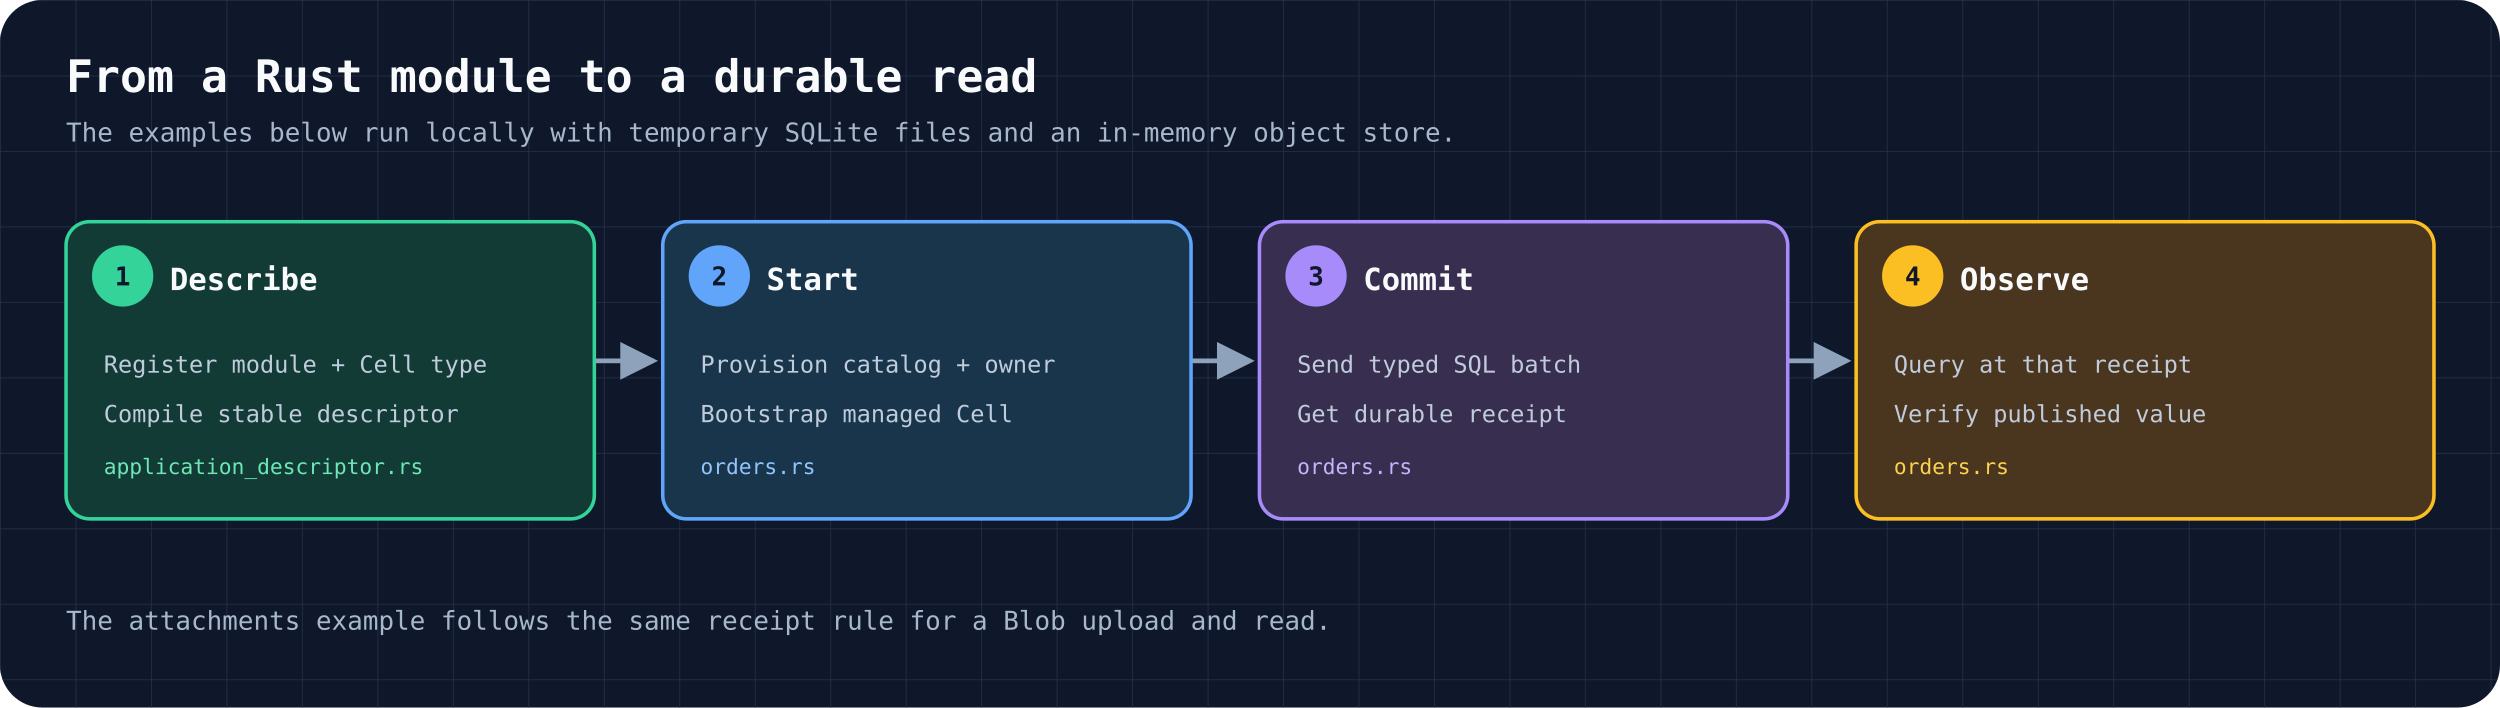
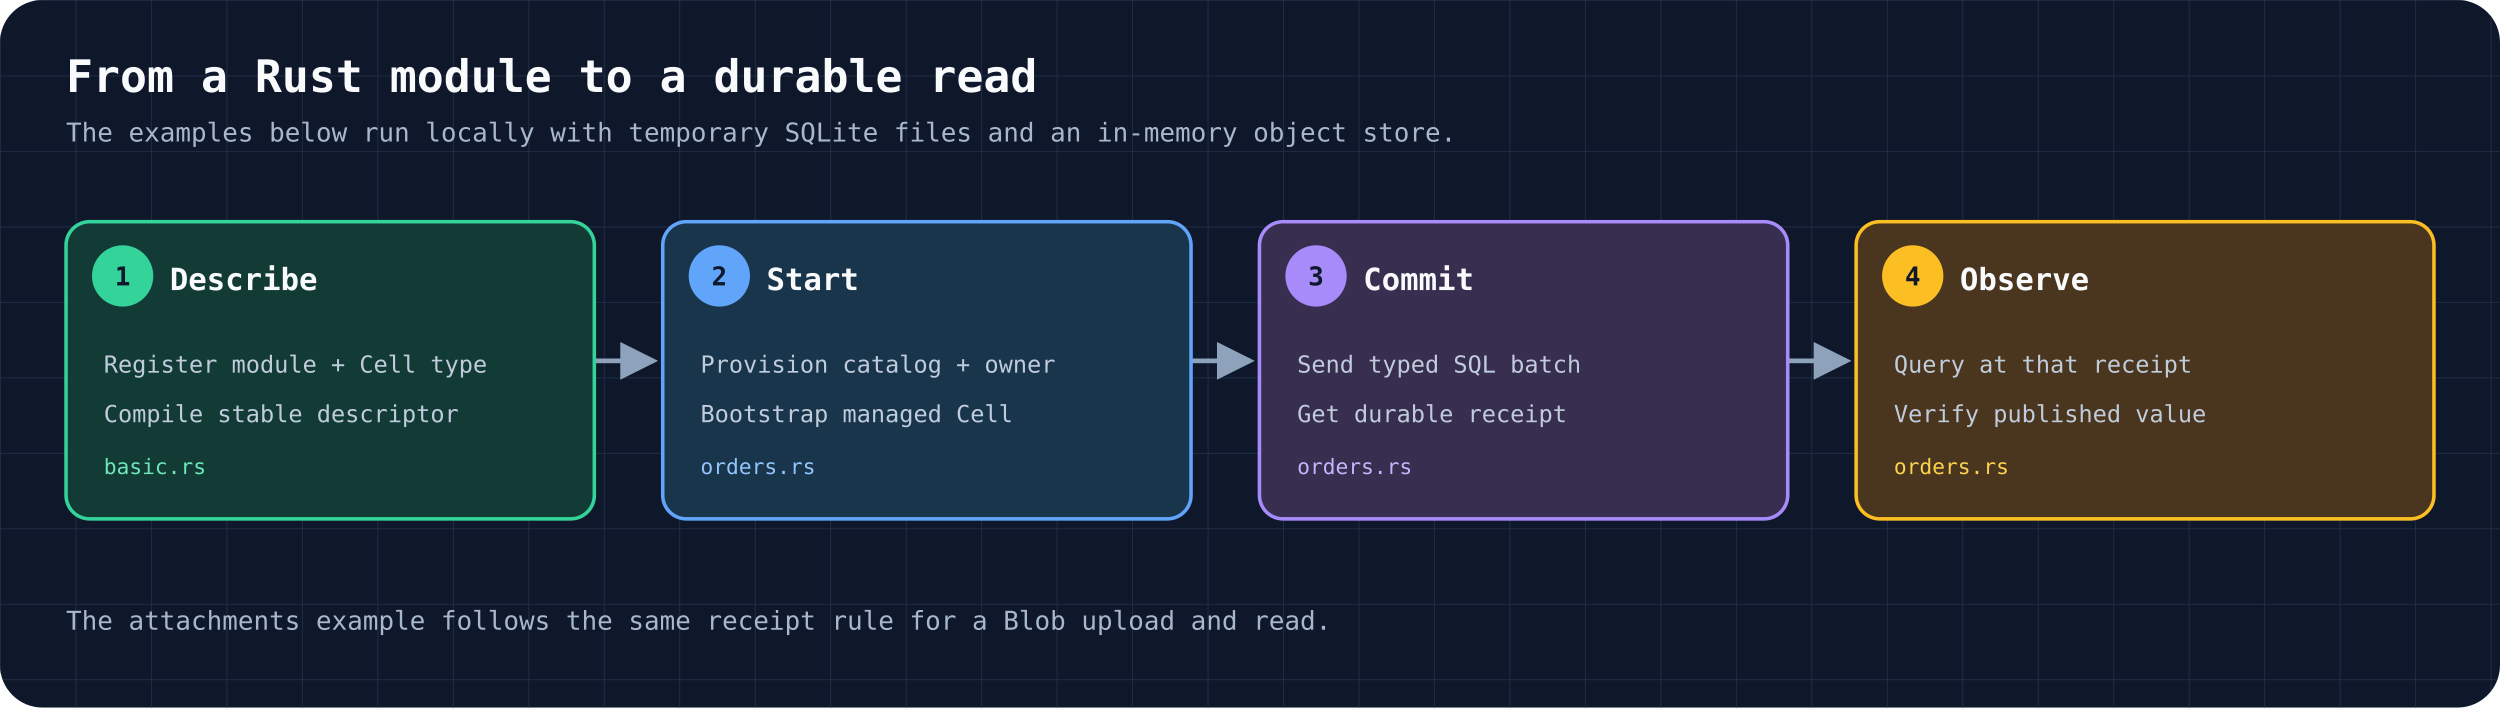
<svg xmlns="http://www.w3.org/2000/svg" viewBox="0 0 1060 300" role="img" aria-labelledby="title desc">
  <defs>
    <pattern id="grid" width="32" height="32" patternUnits="userSpaceOnUse">
      <path d="M32 0H0V32" fill="none" stroke="#25334b" stroke-width=".6" />
    </pattern>
    <marker id="arrow" markerWidth="8" markerHeight="8" refX="7" refY="4" orient="auto">
      <path d="M0 0L8 4L0 8Z" fill="#8ea2bb" />
    </marker>
    <style>text{font-family:ui-monospace,SFMono-Regular,Menlo,Consolas,monospace}.title{font-size:19px;font-weight:700;fill:#f8fafc}.sub{font-size:11px;fill:#a8b8cc}.num{font-size:11px;font-weight:700;fill:#0f172a}.label{font-size:13px;font-weight:700;fill:#f8fafc}.detail{font-size:10px;fill:#c0ccdb}.edge{fill:none;stroke:#8ea2bb;stroke-width:2;marker-end:url(#arrow)}</style>
  </defs>
  <rect width="1060" height="300" rx="18" fill="#0f172a" />
  <rect width="1060" height="300" rx="18" fill="url(#grid)" />
  <text x="28" y="39" class="title">From a Rust module to a durable read</text>
  <text x="28" y="60" class="sub">The examples below run locally with temporary SQLite files and an in-memory object store.</text>
  <path class="edge" d="M252 153H277" />
  <path class="edge" d="M505 153H530" />
  <path class="edge" d="M758 153H783" />
  <rect x="28" y="94" width="224" height="126" rx="10" fill="#123b36" stroke="#34d399" stroke-width="1.5" />
  <circle cx="52" cy="117" r="13" fill="#34d399" />
  <text x="52" y="121" class="num" text-anchor="middle">1</text>
  <text x="72" y="123" class="label">Describe</text>
  <text x="44" y="158" class="detail">Register module + Cell type</text>
  <text x="44" y="179" class="detail">Compile stable descriptor</text>
-   <text x="44" y="201" fill="#6ee7b7" font-size="9">application_descriptor.rs</text>
+   <text x="44" y="201" fill="#6ee7b7" font-size="9">basic.rs</text>
  <rect x="281" y="94" width="224" height="126" rx="10" fill="#18354b" stroke="#60a5fa" stroke-width="1.5" />
  <circle cx="305" cy="117" r="13" fill="#60a5fa" />
  <text x="305" y="121" class="num" text-anchor="middle">2</text>
  <text x="325" y="123" class="label">Start</text>
  <text x="297" y="158" class="detail">Provision catalog + owner</text>
  <text x="297" y="179" class="detail">Bootstrap managed Cell</text>
  <text x="297" y="201" fill="#93c5fd" font-size="9">orders.rs</text>
  <rect x="534" y="94" width="224" height="126" rx="10" fill="#382e50" stroke="#a78bfa" stroke-width="1.5" />
  <circle cx="558" cy="117" r="13" fill="#a78bfa" />
  <text x="558" y="121" class="num" text-anchor="middle">3</text>
  <text x="578" y="123" class="label">Commit</text>
  <text x="550" y="158" class="detail">Send typed SQL batch</text>
  <text x="550" y="179" class="detail">Get durable receipt</text>
  <text x="550" y="201" fill="#c4b5fd" font-size="9">orders.rs</text>
  <rect x="787" y="94" width="245" height="126" rx="10" fill="#4a351e" stroke="#fbbf24" stroke-width="1.5" />
  <circle cx="811" cy="117" r="13" fill="#fbbf24" />
  <text x="811" y="121" class="num" text-anchor="middle">4</text>
  <text x="831" y="123" class="label">Observe</text>
  <text x="803" y="158" class="detail">Query at that receipt</text>
  <text x="803" y="179" class="detail">Verify published value</text>
  <text x="803" y="201" fill="#fcd34d" font-size="9">orders.rs</text>
  <text x="28" y="267" class="sub">The attachments example follows the same receipt rule for a Blob upload and read.</text>
</svg>
